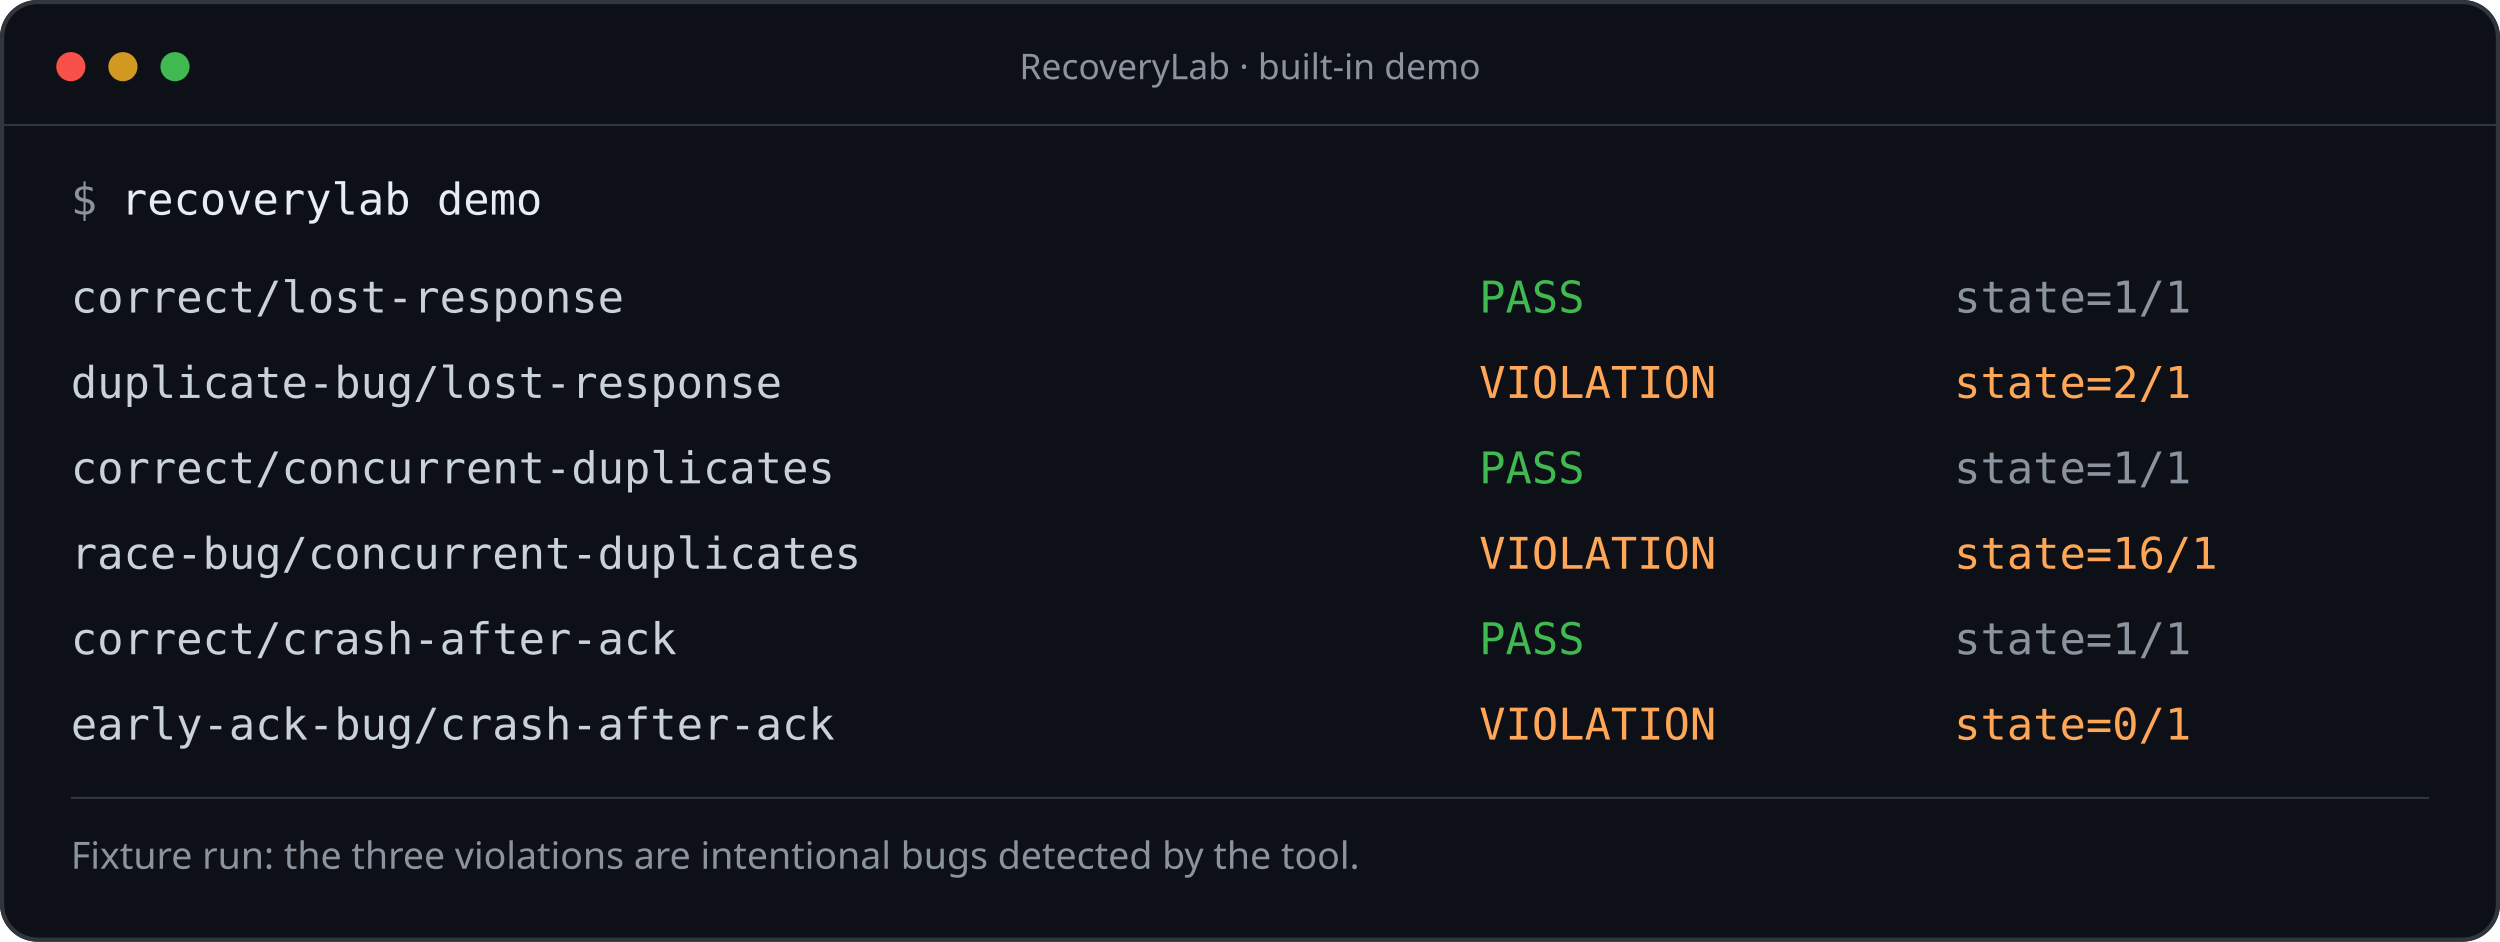
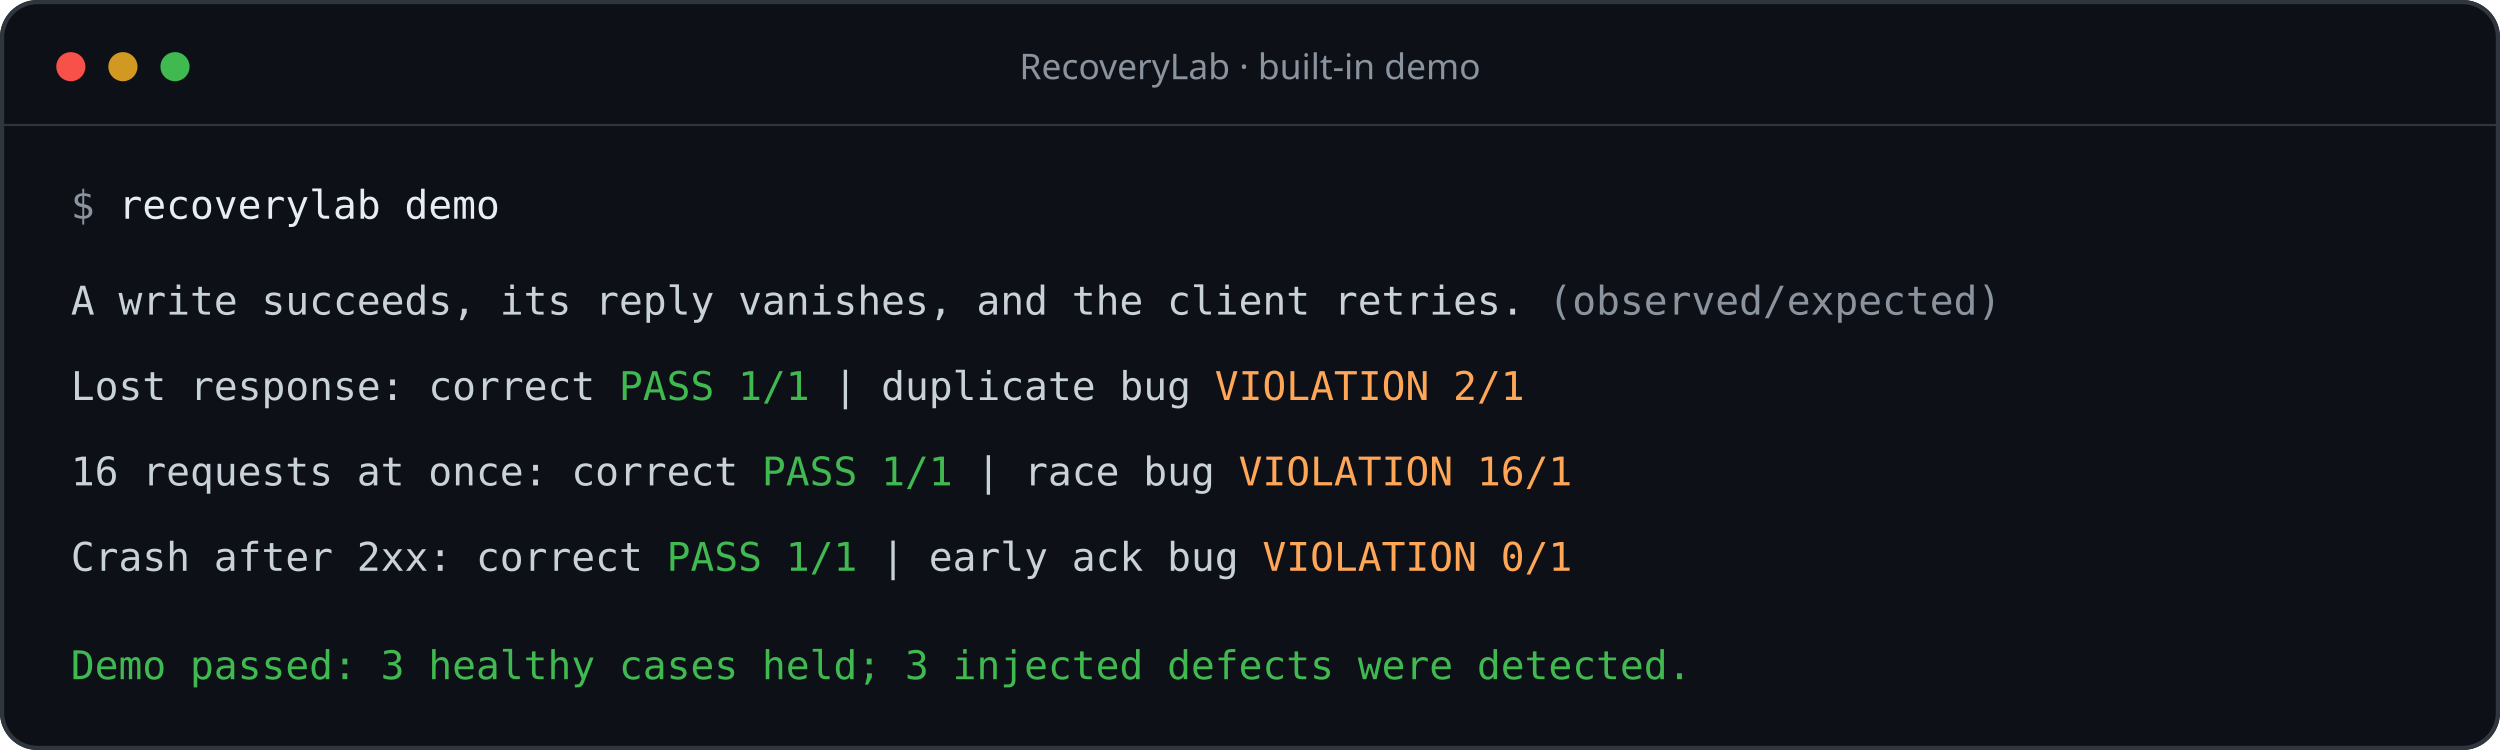
- <svg xmlns="http://www.w3.org/2000/svg" width="1200" height="452" viewBox="0 0 1200 452" role="img" aria-labelledby="title desc">
-   <rect width="1200" height="452" rx="18" fill="#0d1117" />
-   <rect x="1" y="1" width="1198" height="450" rx="17" fill="none" stroke="#30363d" stroke-width="2" />
+ <svg xmlns="http://www.w3.org/2000/svg" width="1200" height="360" viewBox="0 0 1200 360" role="img" aria-labelledby="title desc">
+   <rect width="1200" height="360" rx="18" fill="#0d1117" />
+   <rect x="1" y="1" width="1198" height="358" rx="17" fill="none" stroke="#30363d" stroke-width="2" />
  <circle cx="34" cy="32" r="7" fill="#f85149" />
  <circle cx="59" cy="32" r="7" fill="#d29922" />
  <circle cx="84" cy="32" r="7" fill="#3fb950" />
  <text x="600" y="38" text-anchor="middle" fill="#8b949e" font-family="Segoe UI, sans-serif" font-size="17">RecoveryLab · built-in demo</text>
  <line x1="1" y1="60" x2="1199" y2="60" stroke="#30363d" />
-   <g font-family="Consolas, ui-monospace, monospace" font-size="21">
-     <text x="34" y="103" fill="#8b949e">$</text>
-     <text x="58" y="103" fill="#e6edf3">recoverylab demo</text>
-     <text x="34" y="150" fill="#c9d1d9">correct/lost-response</text>
-     <text x="710" y="150" fill="#3fb950">PASS</text>
-     <text x="938" y="150" fill="#8b949e">state=1/1</text>
-     <text x="34" y="191" fill="#c9d1d9">duplicate-bug/lost-response</text>
-     <text x="710" y="191" fill="#ffa657">VIOLATION</text>
-     <text x="938" y="191" fill="#ffa657">state=2/1</text>
-     <text x="34" y="232" fill="#c9d1d9">correct/concurrent-duplicates</text>
-     <text x="710" y="232" fill="#3fb950">PASS</text>
-     <text x="938" y="232" fill="#8b949e">state=1/1</text>
-     <text x="34" y="273" fill="#c9d1d9">race-bug/concurrent-duplicates</text>
-     <text x="710" y="273" fill="#ffa657">VIOLATION</text>
-     <text x="938" y="273" fill="#ffa657">state=16/1</text>
-     <text x="34" y="314" fill="#c9d1d9">correct/crash-after-ack</text>
-     <text x="710" y="314" fill="#3fb950">PASS</text>
-     <text x="938" y="314" fill="#8b949e">state=1/1</text>
-     <text x="34" y="355" fill="#c9d1d9">early-ack-bug/crash-after-ack</text>
-     <text x="710" y="355" fill="#ffa657">VIOLATION</text>
-     <text x="938" y="355" fill="#ffa657">state=0/1</text>
+   <g font-family="Consolas, ui-monospace, monospace" font-size="19">
+     <text x="34" y="105" fill="#8b949e">$ <tspan fill="#e6edf3">recoverylab demo</tspan>
+     </text>
+     <text x="34" y="151" fill="#c9d1d9">A write succeeds, its reply vanishes, and the client retries. <tspan fill="#8b949e">(observed/expected)</tspan>
+     </text>
+     <text x="34" y="192" fill="#c9d1d9">Lost response: correct <tspan fill="#3fb950">PASS 1/1</tspan> | duplicate bug <tspan fill="#ffa657">VIOLATION 2/1</tspan>
+     </text>
+     <text x="34" y="233" fill="#c9d1d9">16 requests at once: correct <tspan fill="#3fb950">PASS 1/1</tspan> | race bug <tspan fill="#ffa657">VIOLATION 16/1</tspan>
+     </text>
+     <text x="34" y="274" fill="#c9d1d9">Crash after 2xx: correct <tspan fill="#3fb950">PASS 1/1</tspan> | early ack bug <tspan fill="#ffa657">VIOLATION 0/1</tspan>
+     </text>
+     <text x="34" y="326" fill="#3fb950">Demo passed: 3 healthy cases held; 3 injected defects were detected.</text>
  </g>
-   <line x1="34" y1="383" x2="1166" y2="383" stroke="#30363d" />
-   <text x="34" y="417" fill="#8b949e" font-family="Segoe UI, sans-serif" font-size="18">Fixture run: the three violations are intentional bugs detected by the tool.</text>
</svg>
